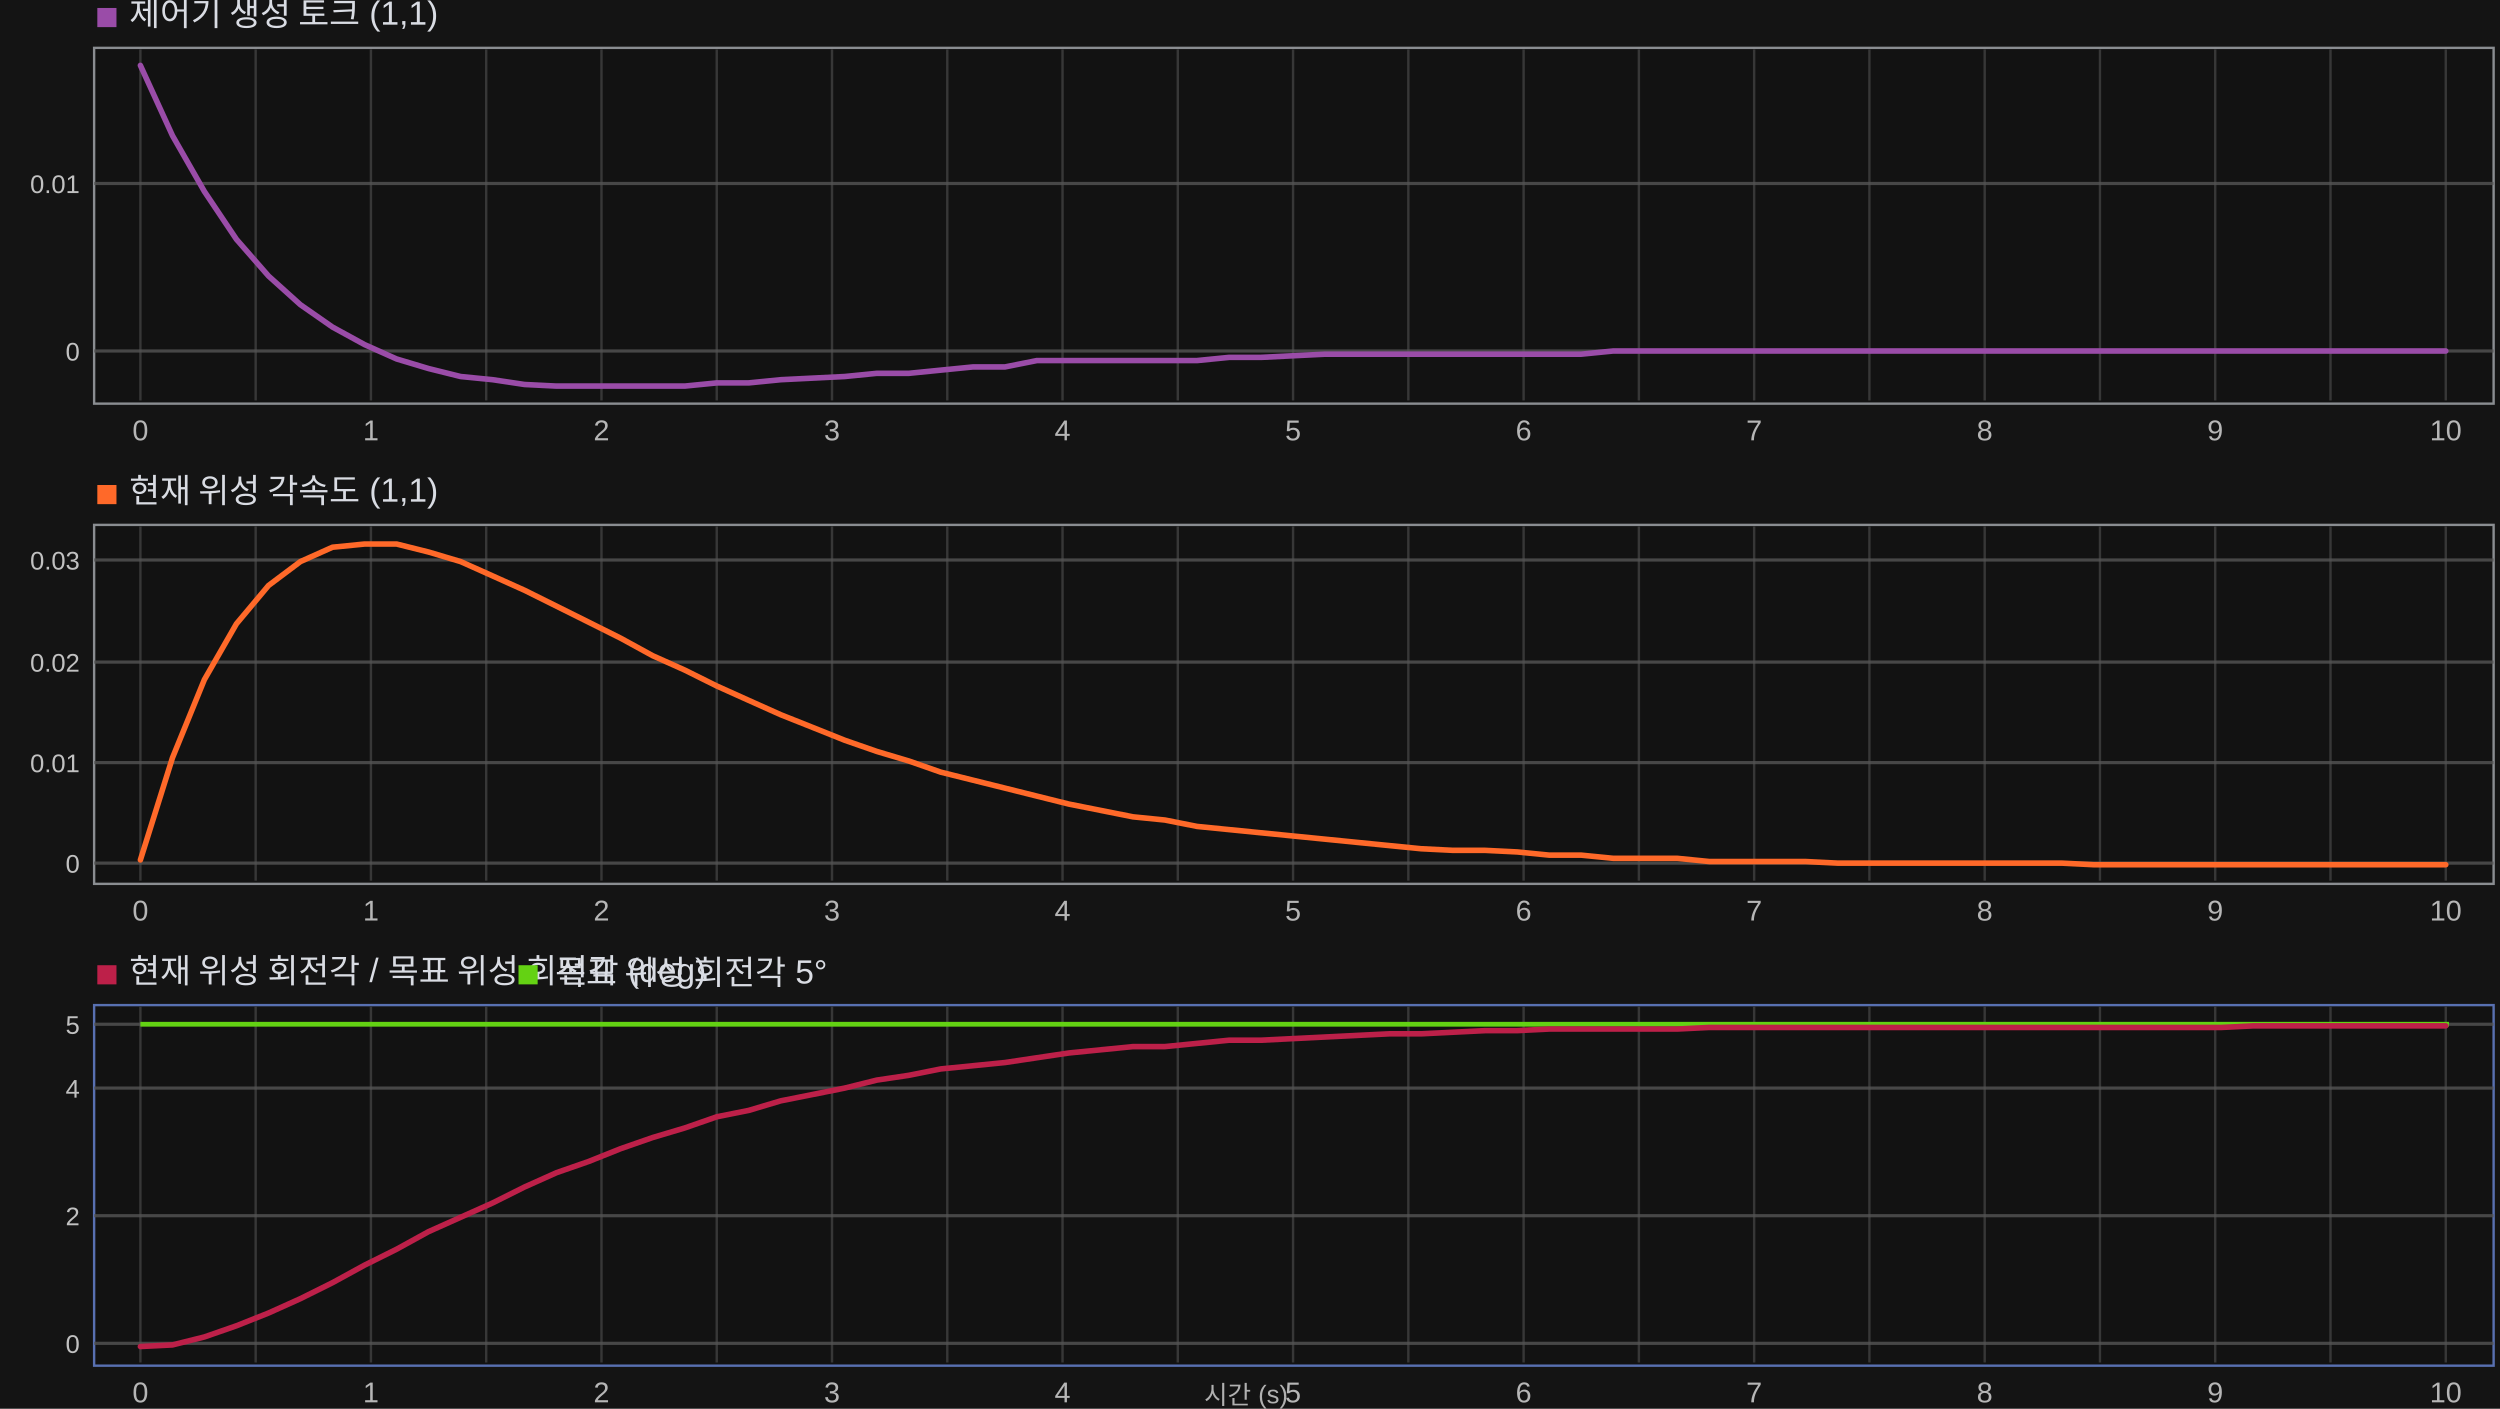
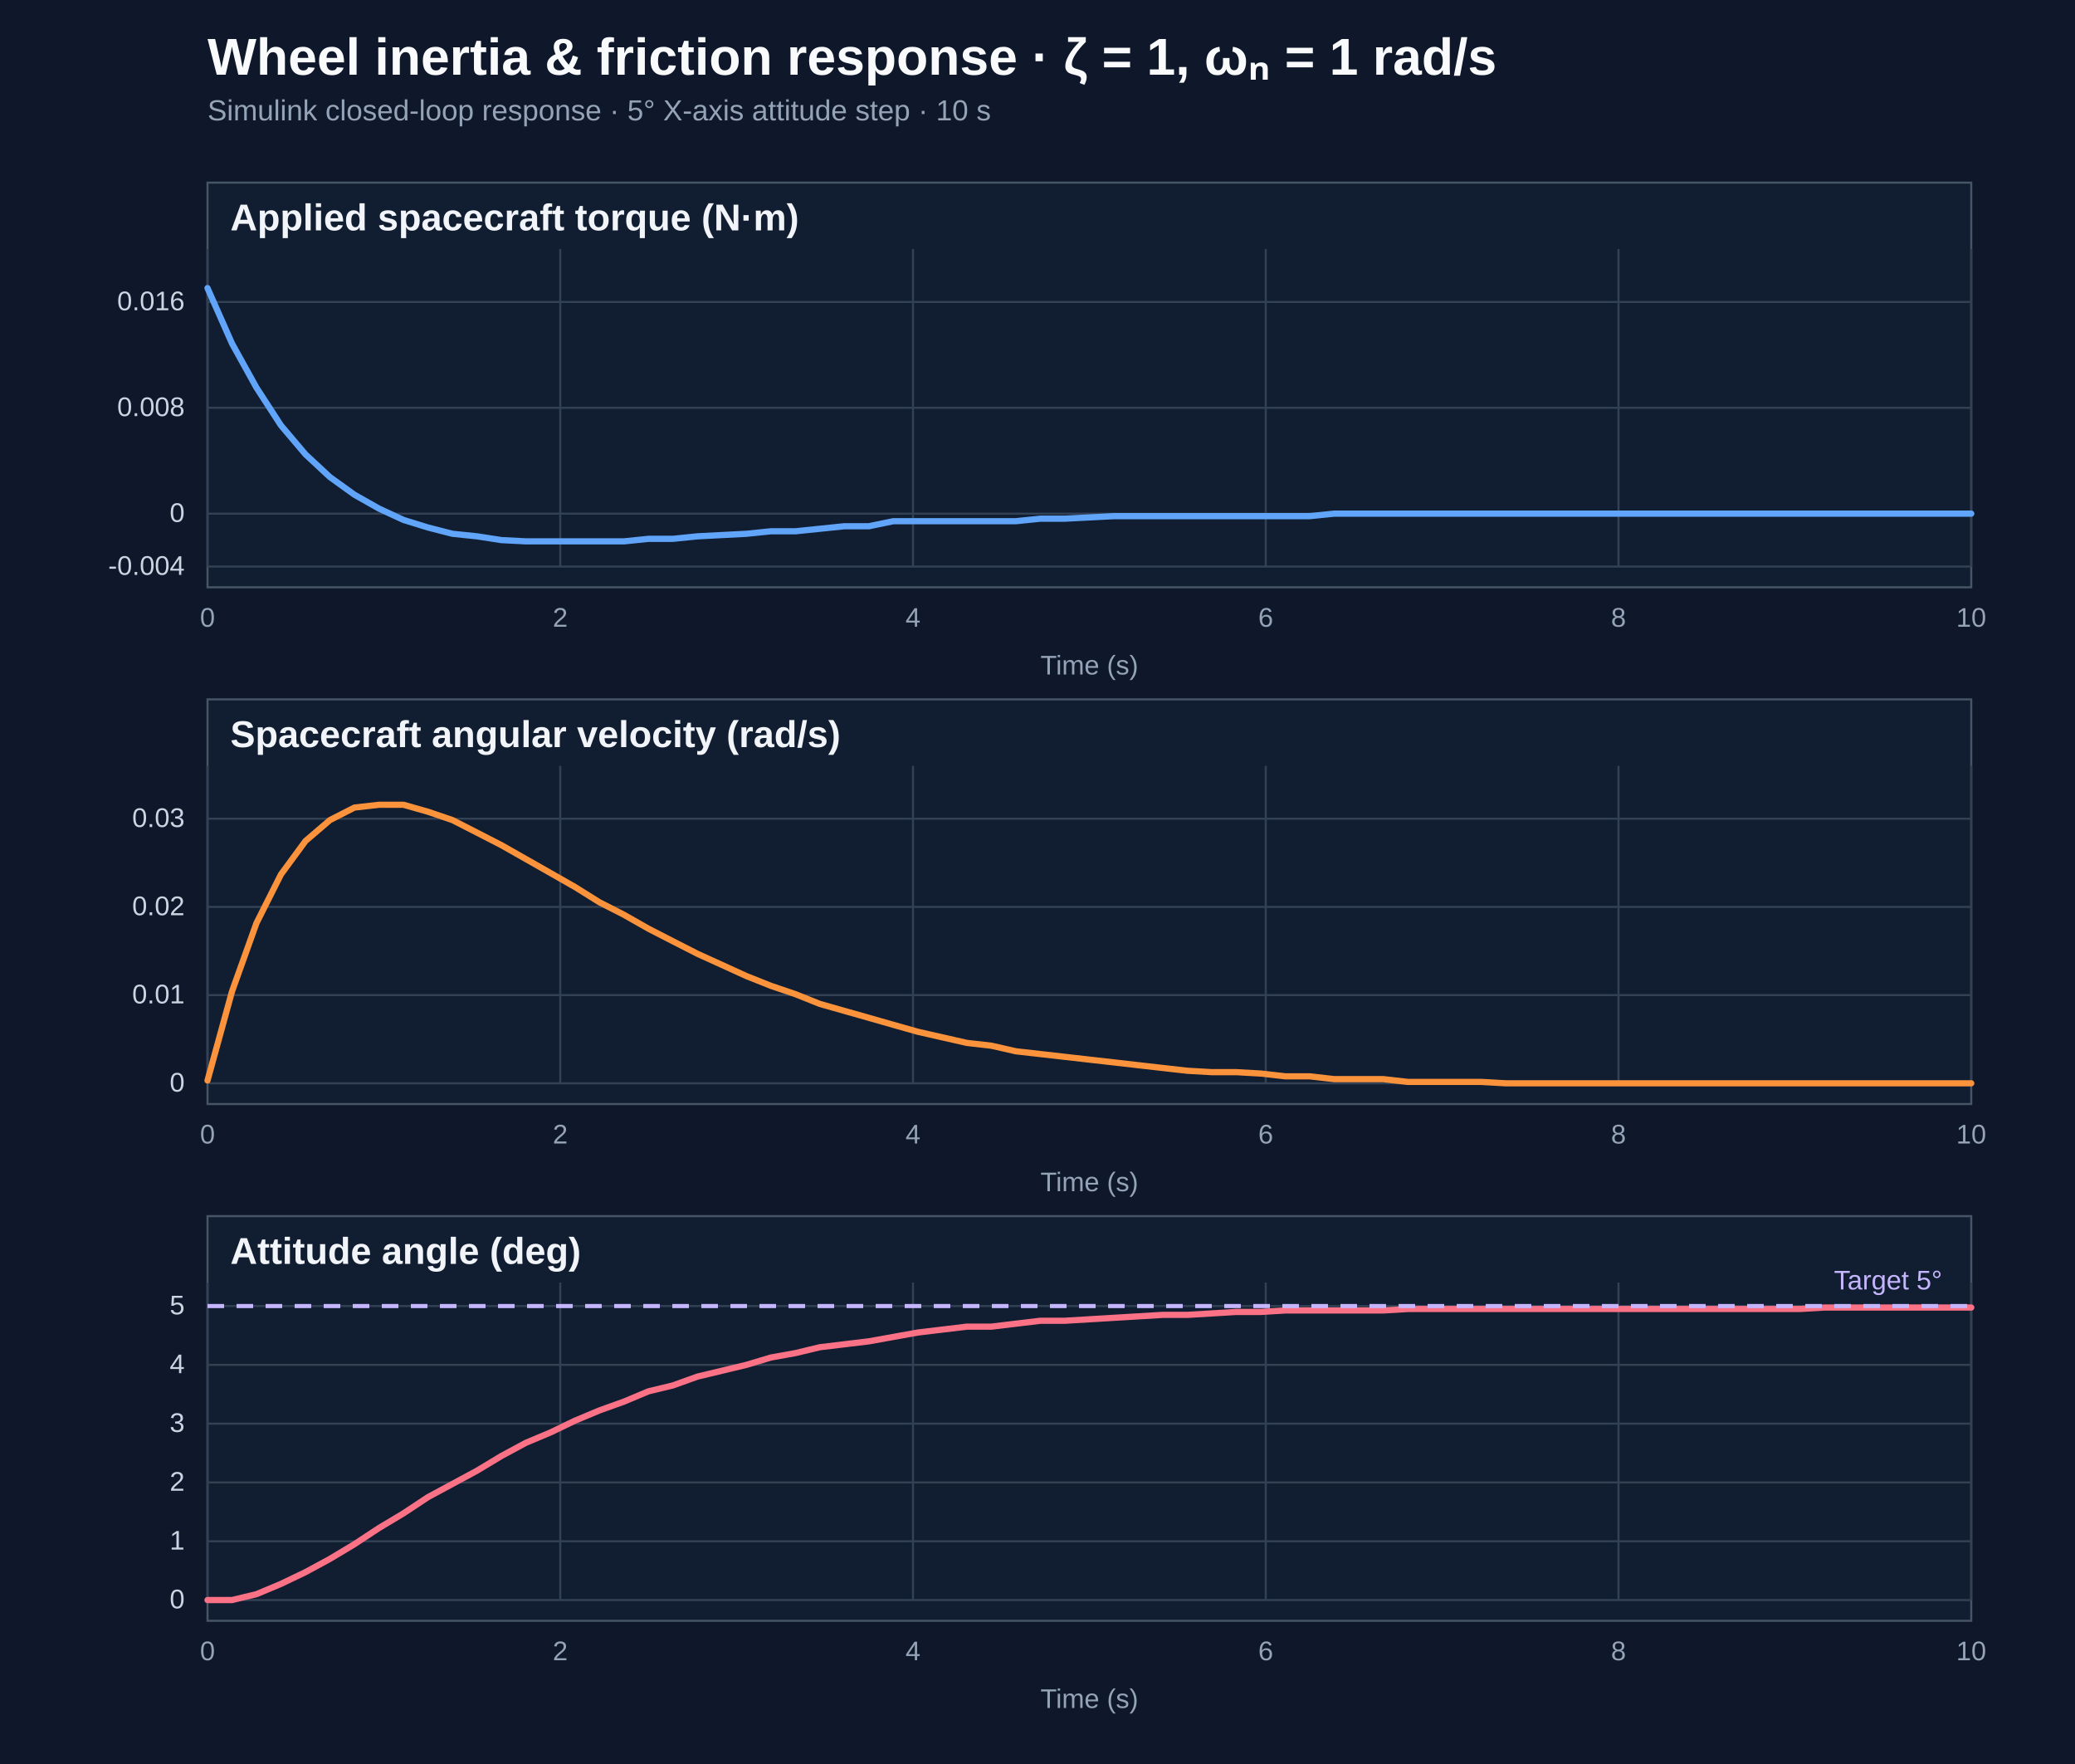
- <svg xmlns="http://www.w3.org/2000/svg" width="1567" height="883" viewBox="0 0 1567 883" role="img" aria-label="리액션휠 마찰모델 추가 후 X축 PD 자세응답: 제어 토크, 위성 각속도, 위성 회전각의 Simulink 결과 곡선을 캡처에서 재구성">
-   <rect width="1567" height="883" fill="#141414" />
-   <rect x="59" y="30" width="1504" height="223" fill="#121212" stroke="#8A8D91" stroke-width="1.5" />
-   <line x1="88" y1="31" x2="88" y2="251" stroke="#505050" stroke-width="1.5" opacity="0.6" />
-   <line x1="160.25" y1="31" x2="160.25" y2="251" stroke="#505050" stroke-width="1.5" opacity="0.6" />
-   <line x1="232.5" y1="31" x2="232.5" y2="251" stroke="#505050" stroke-width="1.5" opacity="0.6" />
-   <line x1="304.75" y1="31" x2="304.75" y2="251" stroke="#505050" stroke-width="1.5" opacity="0.6" />
-   <line x1="377" y1="31" x2="377" y2="251" stroke="#505050" stroke-width="1.5" opacity="0.6" />
-   <line x1="449.25" y1="31" x2="449.25" y2="251" stroke="#505050" stroke-width="1.5" opacity="0.6" />
-   <line x1="521.5" y1="31" x2="521.5" y2="251" stroke="#505050" stroke-width="1.5" opacity="0.6" />
-   <line x1="593.75" y1="31" x2="593.75" y2="251" stroke="#505050" stroke-width="1.5" opacity="0.6" />
-   <line x1="666" y1="31" x2="666" y2="251" stroke="#505050" stroke-width="1.5" opacity="0.6" />
-   <line x1="738.25" y1="31" x2="738.25" y2="251" stroke="#505050" stroke-width="1.5" opacity="0.6" />
-   <line x1="810.5" y1="31" x2="810.5" y2="251" stroke="#505050" stroke-width="1.5" opacity="0.6" />
-   <line x1="882.75" y1="31" x2="882.75" y2="251" stroke="#505050" stroke-width="1.5" opacity="0.6" />
-   <line x1="955" y1="31" x2="955" y2="251" stroke="#505050" stroke-width="1.5" opacity="0.6" />
-   <line x1="1027.25" y1="31" x2="1027.25" y2="251" stroke="#505050" stroke-width="1.5" opacity="0.6" />
-   <line x1="1099.5" y1="31" x2="1099.5" y2="251" stroke="#505050" stroke-width="1.5" opacity="0.6" />
-   <line x1="1171.75" y1="31" x2="1171.75" y2="251" stroke="#505050" stroke-width="1.5" opacity="0.6" />
-   <line x1="1244" y1="31" x2="1244" y2="251" stroke="#505050" stroke-width="1.5" opacity="0.6" />
-   <line x1="1316.25" y1="31" x2="1316.25" y2="251" stroke="#505050" stroke-width="1.5" opacity="0.6" />
-   <line x1="1388.5" y1="31" x2="1388.5" y2="251" stroke="#505050" stroke-width="1.5" opacity="0.6" />
-   <line x1="1460.75" y1="31" x2="1460.75" y2="251" stroke="#505050" stroke-width="1.5" opacity="0.6" />
-   <line x1="1533" y1="31" x2="1533" y2="251" stroke="#505050" stroke-width="1.5" opacity="0.6" />
-   <line x1="59" y1="115" x2="1563" y2="115" stroke="#545454" stroke-width="2" opacity="0.8" />
-   <line x1="59" y1="220" x2="1563" y2="220" stroke="#545454" stroke-width="2" opacity="0.8" />
-   <rect x="61" y="5" width="12" height="12" fill="#9A4CA8" />
-   <text x="81" y="16" font-family="Arial, 'Noto Sans KR', sans-serif" font-size="21" fill="#D9DCE3" text-anchor="start">제어기 생성 토크 (1,1)</text>
-   <text x="50" y="121" font-family="Arial, 'Noto Sans KR', sans-serif" font-size="16" fill="#C1C1C1" text-anchor="end">0.01</text>
-   <text x="50" y="226" font-family="Arial, 'Noto Sans KR', sans-serif" font-size="16" fill="#C1C1C1" text-anchor="end">0</text>
-   <polyline points="88.0,41 108.1,85 128.1,120 148.2,150 168.3,173 188.3,191 208.4,205 228.5,216 248.6,225 268.6,231 288.7,236 308.8,238 328.8,241 348.9,242 369.0,242 389.0,242 409.1,242 429.2,242 449.3,240 469.3,240 489.4,238 509.5,237 529.5,236 549.6,234 569.7,234 589.7,232 609.8,230 629.9,230 649.9,226 670.0,226 690.1,226 710.2,226 730.2,226 750.3,226 770.4,224 790.4,224 810.5,223 830.6,222 850.6,222 870.7,222 890.8,222 910.8,222 930.9,222 951.0,222 971.1,222 991.1,222 1011.2,220 1031.3,220 1051.3,220 1071.4,220 1091.5,220 1111.5,220 1131.6,220 1151.7,220 1171.8,220 1191.8,220 1211.9,220 1232.0,220 1252.0,220 1272.1,220 1292.2,220 1312.2,220 1332.3,220 1352.4,220 1372.4,220 1392.5,220 1412.6,220 1432.7,220 1452.7,220 1472.8,220 1492.9,220 1512.9,220 1533.0,220" stroke="#9A4CA8" stroke-width="3.5" fill="none" stroke-linejoin="round" stroke-linecap="round" />
-   <text x="88" y="276" font-family="Arial, 'Noto Sans KR', sans-serif" font-size="18" fill="#B6B6B6" text-anchor="middle">0</text>
-   <text x="232.5" y="276" font-family="Arial, 'Noto Sans KR', sans-serif" font-size="18" fill="#B6B6B6" text-anchor="middle">1</text>
-   <text x="377" y="276" font-family="Arial, 'Noto Sans KR', sans-serif" font-size="18" fill="#B6B6B6" text-anchor="middle">2</text>
-   <text x="521.5" y="276" font-family="Arial, 'Noto Sans KR', sans-serif" font-size="18" fill="#B6B6B6" text-anchor="middle">3</text>
-   <text x="666" y="276" font-family="Arial, 'Noto Sans KR', sans-serif" font-size="18" fill="#B6B6B6" text-anchor="middle">4</text>
-   <text x="810.5" y="276" font-family="Arial, 'Noto Sans KR', sans-serif" font-size="18" fill="#B6B6B6" text-anchor="middle">5</text>
-   <text x="955" y="276" font-family="Arial, 'Noto Sans KR', sans-serif" font-size="18" fill="#B6B6B6" text-anchor="middle">6</text>
-   <text x="1099.5" y="276" font-family="Arial, 'Noto Sans KR', sans-serif" font-size="18" fill="#B6B6B6" text-anchor="middle">7</text>
-   <text x="1244" y="276" font-family="Arial, 'Noto Sans KR', sans-serif" font-size="18" fill="#B6B6B6" text-anchor="middle">8</text>
-   <text x="1388.5" y="276" font-family="Arial, 'Noto Sans KR', sans-serif" font-size="18" fill="#B6B6B6" text-anchor="middle">9</text>
-   <text x="1533" y="276" font-family="Arial, 'Noto Sans KR', sans-serif" font-size="18" fill="#B6B6B6" text-anchor="middle">10</text>
-   <rect x="59" y="329" width="1504" height="225" fill="#121212" stroke="#8A8D91" stroke-width="1.5" />
-   <line x1="88" y1="330" x2="88" y2="552" stroke="#505050" stroke-width="1.5" opacity="0.6" />
-   <line x1="160.25" y1="330" x2="160.25" y2="552" stroke="#505050" stroke-width="1.5" opacity="0.6" />
-   <line x1="232.5" y1="330" x2="232.5" y2="552" stroke="#505050" stroke-width="1.5" opacity="0.6" />
-   <line x1="304.75" y1="330" x2="304.75" y2="552" stroke="#505050" stroke-width="1.5" opacity="0.6" />
-   <line x1="377" y1="330" x2="377" y2="552" stroke="#505050" stroke-width="1.5" opacity="0.6" />
-   <line x1="449.25" y1="330" x2="449.25" y2="552" stroke="#505050" stroke-width="1.5" opacity="0.6" />
-   <line x1="521.5" y1="330" x2="521.5" y2="552" stroke="#505050" stroke-width="1.5" opacity="0.6" />
-   <line x1="593.75" y1="330" x2="593.75" y2="552" stroke="#505050" stroke-width="1.5" opacity="0.6" />
-   <line x1="666" y1="330" x2="666" y2="552" stroke="#505050" stroke-width="1.5" opacity="0.6" />
-   <line x1="738.25" y1="330" x2="738.25" y2="552" stroke="#505050" stroke-width="1.5" opacity="0.6" />
-   <line x1="810.5" y1="330" x2="810.5" y2="552" stroke="#505050" stroke-width="1.5" opacity="0.6" />
-   <line x1="882.75" y1="330" x2="882.75" y2="552" stroke="#505050" stroke-width="1.5" opacity="0.6" />
-   <line x1="955" y1="330" x2="955" y2="552" stroke="#505050" stroke-width="1.5" opacity="0.6" />
-   <line x1="1027.25" y1="330" x2="1027.25" y2="552" stroke="#505050" stroke-width="1.5" opacity="0.6" />
-   <line x1="1099.5" y1="330" x2="1099.5" y2="552" stroke="#505050" stroke-width="1.5" opacity="0.6" />
-   <line x1="1171.75" y1="330" x2="1171.75" y2="552" stroke="#505050" stroke-width="1.5" opacity="0.6" />
-   <line x1="1244" y1="330" x2="1244" y2="552" stroke="#505050" stroke-width="1.5" opacity="0.6" />
-   <line x1="1316.25" y1="330" x2="1316.25" y2="552" stroke="#505050" stroke-width="1.5" opacity="0.6" />
-   <line x1="1388.5" y1="330" x2="1388.5" y2="552" stroke="#505050" stroke-width="1.5" opacity="0.6" />
-   <line x1="1460.75" y1="330" x2="1460.75" y2="552" stroke="#505050" stroke-width="1.5" opacity="0.6" />
-   <line x1="1533" y1="330" x2="1533" y2="552" stroke="#505050" stroke-width="1.5" opacity="0.6" />
-   <line x1="59" y1="351" x2="1563" y2="351" stroke="#545454" stroke-width="2" opacity="0.8" />
-   <line x1="59" y1="415" x2="1563" y2="415" stroke="#545454" stroke-width="2" opacity="0.8" />
-   <line x1="59" y1="478" x2="1563" y2="478" stroke="#545454" stroke-width="2" opacity="0.8" />
-   <line x1="59" y1="541" x2="1563" y2="541" stroke="#545454" stroke-width="2" opacity="0.8" />
-   <rect x="61" y="304" width="12" height="12" fill="#FF6929" />
-   <text x="81" y="315" font-family="Arial, 'Noto Sans KR', sans-serif" font-size="21" fill="#D9DCE3" text-anchor="start">현재 위성 각속도 (1,1)</text>
-   <text x="50" y="357" font-family="Arial, 'Noto Sans KR', sans-serif" font-size="16" fill="#C1C1C1" text-anchor="end">0.03</text>
-   <text x="50" y="421" font-family="Arial, 'Noto Sans KR', sans-serif" font-size="16" fill="#C1C1C1" text-anchor="end">0.02</text>
-   <text x="50" y="484" font-family="Arial, 'Noto Sans KR', sans-serif" font-size="16" fill="#C1C1C1" text-anchor="end">0.01</text>
-   <text x="50" y="547" font-family="Arial, 'Noto Sans KR', sans-serif" font-size="16" fill="#C1C1C1" text-anchor="end">0</text>
-   <polyline points="88.0,539 108.1,475 128.1,426 148.2,391 168.3,367 188.3,352 208.4,343 228.5,341 248.6,341 268.6,346 288.7,352 308.8,361 328.8,370 348.9,380 369.0,390 389.0,400 409.1,411 429.2,420 449.3,430 469.3,439 489.4,448 509.5,456 529.5,464 549.6,471 569.7,477 589.7,484 609.8,489 629.9,494 649.9,499 670.0,504 690.1,508 710.2,512 730.2,514 750.3,518 770.4,520 790.4,522 810.5,524 830.6,526 850.6,528 870.7,530 890.8,532 910.8,533 930.9,533 951.0,534 971.1,536 991.1,536 1011.2,538 1031.3,538 1051.3,538 1071.4,540 1091.5,540 1111.5,540 1131.6,540 1151.7,541 1171.8,541 1191.8,541 1211.9,541 1232.0,541 1252.0,541 1272.1,541 1292.2,541 1312.2,542 1332.3,542 1352.4,542 1372.4,542 1392.5,542 1412.6,542 1432.7,542 1452.7,542 1472.8,542 1492.9,542 1512.9,542 1533.0,542" stroke="#FF6929" stroke-width="3.5" fill="none" stroke-linejoin="round" stroke-linecap="round" />
-   <text x="88" y="577" font-family="Arial, 'Noto Sans KR', sans-serif" font-size="18" fill="#B6B6B6" text-anchor="middle">0</text>
-   <text x="232.5" y="577" font-family="Arial, 'Noto Sans KR', sans-serif" font-size="18" fill="#B6B6B6" text-anchor="middle">1</text>
-   <text x="377" y="577" font-family="Arial, 'Noto Sans KR', sans-serif" font-size="18" fill="#B6B6B6" text-anchor="middle">2</text>
-   <text x="521.5" y="577" font-family="Arial, 'Noto Sans KR', sans-serif" font-size="18" fill="#B6B6B6" text-anchor="middle">3</text>
-   <text x="666" y="577" font-family="Arial, 'Noto Sans KR', sans-serif" font-size="18" fill="#B6B6B6" text-anchor="middle">4</text>
-   <text x="810.5" y="577" font-family="Arial, 'Noto Sans KR', sans-serif" font-size="18" fill="#B6B6B6" text-anchor="middle">5</text>
-   <text x="955" y="577" font-family="Arial, 'Noto Sans KR', sans-serif" font-size="18" fill="#B6B6B6" text-anchor="middle">6</text>
-   <text x="1099.5" y="577" font-family="Arial, 'Noto Sans KR', sans-serif" font-size="18" fill="#B6B6B6" text-anchor="middle">7</text>
-   <text x="1244" y="577" font-family="Arial, 'Noto Sans KR', sans-serif" font-size="18" fill="#B6B6B6" text-anchor="middle">8</text>
-   <text x="1388.5" y="577" font-family="Arial, 'Noto Sans KR', sans-serif" font-size="18" fill="#B6B6B6" text-anchor="middle">9</text>
-   <text x="1533" y="577" font-family="Arial, 'Noto Sans KR', sans-serif" font-size="18" fill="#B6B6B6" text-anchor="middle">10</text>
-   <rect x="59" y="630" width="1504" height="226" fill="#121212" stroke="#5870B1" stroke-width="1.5" />
-   <line x1="88" y1="631" x2="88" y2="854" stroke="#505050" stroke-width="1.5" opacity="0.6" />
-   <line x1="160.25" y1="631" x2="160.25" y2="854" stroke="#505050" stroke-width="1.5" opacity="0.6" />
-   <line x1="232.5" y1="631" x2="232.5" y2="854" stroke="#505050" stroke-width="1.5" opacity="0.6" />
-   <line x1="304.75" y1="631" x2="304.75" y2="854" stroke="#505050" stroke-width="1.5" opacity="0.6" />
-   <line x1="377" y1="631" x2="377" y2="854" stroke="#505050" stroke-width="1.5" opacity="0.6" />
-   <line x1="449.25" y1="631" x2="449.25" y2="854" stroke="#505050" stroke-width="1.5" opacity="0.6" />
-   <line x1="521.5" y1="631" x2="521.5" y2="854" stroke="#505050" stroke-width="1.5" opacity="0.6" />
-   <line x1="593.75" y1="631" x2="593.75" y2="854" stroke="#505050" stroke-width="1.5" opacity="0.6" />
-   <line x1="666" y1="631" x2="666" y2="854" stroke="#505050" stroke-width="1.5" opacity="0.6" />
-   <line x1="738.25" y1="631" x2="738.25" y2="854" stroke="#505050" stroke-width="1.5" opacity="0.6" />
-   <line x1="810.5" y1="631" x2="810.5" y2="854" stroke="#505050" stroke-width="1.5" opacity="0.6" />
-   <line x1="882.75" y1="631" x2="882.75" y2="854" stroke="#505050" stroke-width="1.5" opacity="0.6" />
-   <line x1="955" y1="631" x2="955" y2="854" stroke="#505050" stroke-width="1.5" opacity="0.6" />
-   <line x1="1027.25" y1="631" x2="1027.25" y2="854" stroke="#505050" stroke-width="1.5" opacity="0.6" />
-   <line x1="1099.5" y1="631" x2="1099.5" y2="854" stroke="#505050" stroke-width="1.5" opacity="0.6" />
-   <line x1="1171.75" y1="631" x2="1171.75" y2="854" stroke="#505050" stroke-width="1.5" opacity="0.6" />
-   <line x1="1244" y1="631" x2="1244" y2="854" stroke="#505050" stroke-width="1.5" opacity="0.6" />
-   <line x1="1316.25" y1="631" x2="1316.25" y2="854" stroke="#505050" stroke-width="1.5" opacity="0.6" />
-   <line x1="1388.5" y1="631" x2="1388.5" y2="854" stroke="#505050" stroke-width="1.5" opacity="0.6" />
-   <line x1="1460.75" y1="631" x2="1460.75" y2="854" stroke="#505050" stroke-width="1.5" opacity="0.6" />
-   <line x1="1533" y1="631" x2="1533" y2="854" stroke="#505050" stroke-width="1.5" opacity="0.6" />
-   <line x1="59" y1="642" x2="1563" y2="642" stroke="#545454" stroke-width="2" opacity="0.8" />
-   <line x1="59" y1="682" x2="1563" y2="682" stroke="#545454" stroke-width="2" opacity="0.8" />
-   <line x1="59" y1="762" x2="1563" y2="762" stroke="#545454" stroke-width="2" opacity="0.8" />
-   <line x1="59" y1="842" x2="1563" y2="842" stroke="#545454" stroke-width="2" opacity="0.8" />
-   <rect x="61" y="605" width="12" height="12" fill="#BD2049" />
-   <text x="81" y="616" font-family="Arial, 'Noto Sans KR', sans-serif" font-size="21" fill="#D9DCE3" text-anchor="start">현재 위성 회전각 / 목표 위성 회전각 (deg)</text>
-   <text x="50" y="648" font-family="Arial, 'Noto Sans KR', sans-serif" font-size="16" fill="#C1C1C1" text-anchor="end">5</text>
-   <text x="50" y="688" font-family="Arial, 'Noto Sans KR', sans-serif" font-size="16" fill="#C1C1C1" text-anchor="end">4</text>
-   <text x="50" y="768" font-family="Arial, 'Noto Sans KR', sans-serif" font-size="16" fill="#C1C1C1" text-anchor="end">2</text>
-   <text x="50" y="848" font-family="Arial, 'Noto Sans KR', sans-serif" font-size="16" fill="#C1C1C1" text-anchor="end">0</text>
-   <rect x="325" y="605" width="12" height="12" fill="#64D213" />
-   <text x="348" y="617" font-family="Arial, 'Noto Sans KR', sans-serif" font-size="21" fill="#D9DCE3" text-anchor="start">목표 위성 회전각 5°</text>
-   <line x1="88" y1="642" x2="1535" y2="642" stroke="#63D213" stroke-width="3" />
-   <polyline points="88.0,844 108.1,843 128.1,838 148.2,831 168.3,823 188.3,814 208.4,804 228.5,793 248.6,783 268.6,772 288.7,763 308.8,754 328.8,744 348.9,735 369.0,728 389.0,720 409.1,713 429.2,707 449.3,700 469.3,696 489.4,690 509.5,686 529.5,682 549.6,677 569.7,674 589.7,670 609.8,668 629.9,666 649.9,663 670.0,660 690.1,658 710.2,656 730.2,656 750.3,654 770.4,652 790.4,652 810.5,651 830.6,650 850.6,649 870.7,648 890.8,648 910.8,647 930.9,646 951.0,646 971.1,645 991.1,645 1011.2,645 1031.3,645 1051.3,645 1071.4,644 1091.5,644 1111.5,644 1131.6,644 1151.7,644 1171.8,644 1191.8,644 1211.9,644 1232.0,644 1252.0,644 1272.1,644 1292.2,644 1312.2,644 1332.3,644 1352.4,644 1372.4,644 1392.5,644 1412.6,643 1432.7,643 1452.7,643 1472.8,643 1492.9,643 1512.9,643 1533.0,643" stroke="#BD2049" stroke-width="3.5" fill="none" stroke-linejoin="round" stroke-linecap="round" />
-   <text x="88" y="879" font-family="Arial, 'Noto Sans KR', sans-serif" font-size="18" fill="#B6B6B6" text-anchor="middle">0</text>
-   <text x="232.5" y="879" font-family="Arial, 'Noto Sans KR', sans-serif" font-size="18" fill="#B6B6B6" text-anchor="middle">1</text>
-   <text x="377" y="879" font-family="Arial, 'Noto Sans KR', sans-serif" font-size="18" fill="#B6B6B6" text-anchor="middle">2</text>
-   <text x="521.5" y="879" font-family="Arial, 'Noto Sans KR', sans-serif" font-size="18" fill="#B6B6B6" text-anchor="middle">3</text>
-   <text x="666" y="879" font-family="Arial, 'Noto Sans KR', sans-serif" font-size="18" fill="#B6B6B6" text-anchor="middle">4</text>
-   <text x="810.5" y="879" font-family="Arial, 'Noto Sans KR', sans-serif" font-size="18" fill="#B6B6B6" text-anchor="middle">5</text>
-   <text x="955" y="879" font-family="Arial, 'Noto Sans KR', sans-serif" font-size="18" fill="#B6B6B6" text-anchor="middle">6</text>
-   <text x="1099.5" y="879" font-family="Arial, 'Noto Sans KR', sans-serif" font-size="18" fill="#B6B6B6" text-anchor="middle">7</text>
-   <text x="1244" y="879" font-family="Arial, 'Noto Sans KR', sans-serif" font-size="18" fill="#B6B6B6" text-anchor="middle">8</text>
-   <text x="1388.5" y="879" font-family="Arial, 'Noto Sans KR', sans-serif" font-size="18" fill="#B6B6B6" text-anchor="middle">9</text>
-   <text x="1533" y="879" font-family="Arial, 'Noto Sans KR', sans-serif" font-size="18" fill="#B6B6B6" text-anchor="middle">10</text>
-   <text x="781" y="880" font-family="Arial, 'Noto Sans KR', sans-serif" font-size="16" fill="#B0B0B0" text-anchor="middle">시간 (s)</text>
+ <svg xmlns="http://www.w3.org/2000/svg" viewBox="0 0 1000 850" role="img" aria-label="Reaction wheel inertia and friction model attitude response for 5 degree X-axis step">
+   <rect width="1000" height="850" fill="#0f172a" />
+   <text x="100" y="36" fill="#f8fafc" font-family="Arial,Helvetica,sans-serif" font-size="25" font-weight="bold">Wheel inertia &amp; friction response · ζ = 1, ωₙ = 1 rad/s</text>
+   <text x="100" y="58" fill="#94a3b8" font-family="Arial,Helvetica,sans-serif" font-size="14">Simulink closed-loop response · 5° X-axis attitude step · 10 s</text>
+   <rect x="100" y="88" width="850" height="195" fill="#111d30" stroke="#475569" />
+   <text x="111" y="111" fill="#f1f5f9" font-family="Arial,Helvetica,sans-serif" font-size="18" font-weight="bold">Applied spacecraft torque (N·m)</text>
+   <line x1="100" y1="120" x2="100" y2="273" stroke="#334155" stroke-width="1" />
+   <text x="100" y="302" text-anchor="middle" fill="#94a3b8" font-family="Arial,Helvetica,sans-serif" font-size="13">0</text>
+   <line x1="270" y1="120" x2="270" y2="273" stroke="#334155" stroke-width="1" />
+   <text x="270" y="302" text-anchor="middle" fill="#94a3b8" font-family="Arial,Helvetica,sans-serif" font-size="13">2</text>
+   <line x1="440" y1="120" x2="440" y2="273" stroke="#334155" stroke-width="1" />
+   <text x="440" y="302" text-anchor="middle" fill="#94a3b8" font-family="Arial,Helvetica,sans-serif" font-size="13">4</text>
+   <line x1="610" y1="120" x2="610" y2="273" stroke="#334155" stroke-width="1" />
+   <text x="610" y="302" text-anchor="middle" fill="#94a3b8" font-family="Arial,Helvetica,sans-serif" font-size="13">6</text>
+   <line x1="780" y1="120" x2="780" y2="273" stroke="#334155" stroke-width="1" />
+   <text x="780" y="302" text-anchor="middle" fill="#94a3b8" font-family="Arial,Helvetica,sans-serif" font-size="13">8</text>
+   <line x1="950" y1="120" x2="950" y2="273" stroke="#334155" stroke-width="1" />
+   <text x="950" y="302" text-anchor="middle" fill="#94a3b8" font-family="Arial,Helvetica,sans-serif" font-size="13">10</text>
+   <line x1="100" y1="273" x2="950" y2="273" stroke="#334155" />
+   <text x="89" y="277" text-anchor="end" fill="#cbd5e1" font-family="Arial,Helvetica,sans-serif" font-size="13">-0.004</text>
+   <line x1="100" y1="247.5" x2="950" y2="247.5" stroke="#334155" />
+   <text x="89" y="251.5" text-anchor="end" fill="#cbd5e1" font-family="Arial,Helvetica,sans-serif" font-size="13">0</text>
+   <line x1="100" y1="196.5" x2="950" y2="196.5" stroke="#334155" />
+   <text x="89" y="200.5" text-anchor="end" fill="#cbd5e1" font-family="Arial,Helvetica,sans-serif" font-size="13">0.008</text>
+   <line x1="100" y1="145.5" x2="950" y2="145.5" stroke="#334155" />
+   <text x="89" y="149.5" text-anchor="end" fill="#cbd5e1" font-family="Arial,Helvetica,sans-serif" font-size="13">0.016</text>
+   <polyline points="100,138.82 111.82,165.54 123.59,186.79 135.41,205 147.24,218.96 159,229.89 170.82,238.39 182.65,245.07 194.47,250.54 206.24,254.18 218.06,257.21 229.88,258.43 241.65,260.25 253.47,260.86 265.29,260.86 277.06,260.86 288.88,260.86 300.71,260.86 312.53,259.64 324.29,259.64 336.12,258.43 347.94,257.82 359.71,257.21 371.53,256 383.35,256 395.12,254.79 406.94,253.57 418.76,253.57 430.53,251.14 442.35,251.14 454.18,251.14 466,251.14 477.76,251.14 489.59,251.14 501.41,249.93 513.18,249.93 525,249.32 536.82,248.71 548.59,248.71 560.41,248.71 572.24,248.71 584,248.71 595.82,248.71 607.65,248.71 619.47,248.71 631.24,248.71 643.06,247.5 654.88,247.5 666.65,247.5 678.47,247.5 690.29,247.5 702.06,247.5 713.88,247.5 725.71,247.5 737.53,247.5 749.29,247.5 761.12,247.5 772.94,247.5 784.71,247.5 796.53,247.5 808.35,247.5 820.12,247.5 831.94,247.5 843.76,247.5 855.53,247.5 867.35,247.5 879.18,247.5 891,247.5 902.76,247.5 914.59,247.5 926.41,247.5 938.18,247.5 950,247.5" fill="none" stroke="#60a5fa" stroke-width="3" stroke-linejoin="round" stroke-linecap="round" />
+   <text x="525" y="325" text-anchor="middle" fill="#94a3b8" font-family="Arial,Helvetica,sans-serif" font-size="13">Time (s)</text>
+   <rect x="100" y="337" width="850" height="195" fill="#111d30" stroke="#475569" />
+   <text x="111" y="360" fill="#f1f5f9" font-family="Arial,Helvetica,sans-serif" font-size="18" font-weight="bold">Spacecraft angular velocity (rad/s)</text>
+   <line x1="100" y1="369" x2="100" y2="522" stroke="#334155" stroke-width="1" />
+   <text x="100" y="551" text-anchor="middle" fill="#94a3b8" font-family="Arial,Helvetica,sans-serif" font-size="13">0</text>
+   <line x1="270" y1="369" x2="270" y2="522" stroke="#334155" stroke-width="1" />
+   <text x="270" y="551" text-anchor="middle" fill="#94a3b8" font-family="Arial,Helvetica,sans-serif" font-size="13">2</text>
+   <line x1="440" y1="369" x2="440" y2="522" stroke="#334155" stroke-width="1" />
+   <text x="440" y="551" text-anchor="middle" fill="#94a3b8" font-family="Arial,Helvetica,sans-serif" font-size="13">4</text>
+   <line x1="610" y1="369" x2="610" y2="522" stroke="#334155" stroke-width="1" />
+   <text x="610" y="551" text-anchor="middle" fill="#94a3b8" font-family="Arial,Helvetica,sans-serif" font-size="13">6</text>
+   <line x1="780" y1="369" x2="780" y2="522" stroke="#334155" stroke-width="1" />
+   <text x="780" y="551" text-anchor="middle" fill="#94a3b8" font-family="Arial,Helvetica,sans-serif" font-size="13">8</text>
+   <line x1="950" y1="369" x2="950" y2="522" stroke="#334155" stroke-width="1" />
+   <text x="950" y="551" text-anchor="middle" fill="#94a3b8" font-family="Arial,Helvetica,sans-serif" font-size="13">10</text>
+   <line x1="100" y1="522" x2="950" y2="522" stroke="#334155" />
+   <text x="89" y="526" text-anchor="end" fill="#cbd5e1" font-family="Arial,Helvetica,sans-serif" font-size="13">0</text>
+   <line x1="100" y1="479.5" x2="950" y2="479.5" stroke="#334155" />
+   <text x="89" y="483.5" text-anchor="end" fill="#cbd5e1" font-family="Arial,Helvetica,sans-serif" font-size="13">0.01</text>
+   <line x1="100" y1="437" x2="950" y2="437" stroke="#334155" />
+   <text x="89" y="441" text-anchor="end" fill="#cbd5e1" font-family="Arial,Helvetica,sans-serif" font-size="13">0.02</text>
+   <line x1="100" y1="394.5" x2="950" y2="394.5" stroke="#334155" />
+   <text x="89" y="398.5" text-anchor="end" fill="#cbd5e1" font-family="Arial,Helvetica,sans-serif" font-size="13">0.03</text>
+   <polyline points="100,520.66 111.82,477.71 123.59,444.83 135.41,421.34 147.24,405.24 159,395.17 170.82,389.13 182.65,387.79 194.47,387.79 206.24,391.14 218.06,395.17 229.88,401.21 241.65,407.25 253.47,413.96 265.29,420.67 277.06,427.38 288.88,434.76 300.71,440.8 312.53,447.51 324.29,453.55 336.12,459.59 347.94,464.96 359.71,470.33 371.53,475.03 383.35,479.05 395.12,483.75 406.94,487.11 418.76,490.46 430.53,493.82 442.35,497.17 454.18,499.86 466,502.54 477.76,503.88 489.59,506.57 501.41,507.91 513.18,509.25 525,510.59 536.82,511.93 548.59,513.28 560.41,514.62 572.24,515.96 584,516.63 595.82,516.63 607.65,517.3 619.47,518.64 631.24,518.64 643.06,519.99 654.88,519.99 666.65,519.99 678.47,521.33 690.29,521.33 702.06,521.33 713.88,521.33 725.71,522 737.53,522 749.29,522 761.12,522 772.94,522 784.71,522 796.53,522 808.35,522 820.12,522 831.94,522 843.76,522 855.53,522 867.35,522 879.18,522 891,522 902.76,522 914.59,522 926.41,522 938.18,522 950,522" fill="none" stroke="#fb923c" stroke-width="3" stroke-linejoin="round" stroke-linecap="round" />
+   <text x="525" y="574" text-anchor="middle" fill="#94a3b8" font-family="Arial,Helvetica,sans-serif" font-size="13">Time (s)</text>
+   <rect x="100" y="586" width="850" height="195" fill="#111d30" stroke="#475569" />
+   <text x="111" y="609" fill="#f1f5f9" font-family="Arial,Helvetica,sans-serif" font-size="18" font-weight="bold">Attitude angle (deg)</text>
+   <line x1="100" y1="618" x2="100" y2="771" stroke="#334155" stroke-width="1" />
+   <text x="100" y="800" text-anchor="middle" fill="#94a3b8" font-family="Arial,Helvetica,sans-serif" font-size="13">0</text>
+   <line x1="270" y1="618" x2="270" y2="771" stroke="#334155" stroke-width="1" />
+   <text x="270" y="800" text-anchor="middle" fill="#94a3b8" font-family="Arial,Helvetica,sans-serif" font-size="13">2</text>
+   <line x1="440" y1="618" x2="440" y2="771" stroke="#334155" stroke-width="1" />
+   <text x="440" y="800" text-anchor="middle" fill="#94a3b8" font-family="Arial,Helvetica,sans-serif" font-size="13">4</text>
+   <line x1="610" y1="618" x2="610" y2="771" stroke="#334155" stroke-width="1" />
+   <text x="610" y="800" text-anchor="middle" fill="#94a3b8" font-family="Arial,Helvetica,sans-serif" font-size="13">6</text>
+   <line x1="780" y1="618" x2="780" y2="771" stroke="#334155" stroke-width="1" />
+   <text x="780" y="800" text-anchor="middle" fill="#94a3b8" font-family="Arial,Helvetica,sans-serif" font-size="13">8</text>
+   <line x1="950" y1="618" x2="950" y2="771" stroke="#334155" stroke-width="1" />
+   <text x="950" y="800" text-anchor="middle" fill="#94a3b8" font-family="Arial,Helvetica,sans-serif" font-size="13">10</text>
+   <line x1="100" y1="771" x2="950" y2="771" stroke="#334155" />
+   <text x="89" y="775" text-anchor="end" fill="#cbd5e1" font-family="Arial,Helvetica,sans-serif" font-size="13">0</text>
+   <line x1="100" y1="742.67" x2="950" y2="742.67" stroke="#334155" />
+   <text x="89" y="746.67" text-anchor="end" fill="#cbd5e1" font-family="Arial,Helvetica,sans-serif" font-size="13">1</text>
+   <line x1="100" y1="714.33" x2="950" y2="714.33" stroke="#334155" />
+   <text x="89" y="718.33" text-anchor="end" fill="#cbd5e1" font-family="Arial,Helvetica,sans-serif" font-size="13">2</text>
+   <line x1="100" y1="686" x2="950" y2="686" stroke="#334155" />
+   <text x="89" y="690" text-anchor="end" fill="#cbd5e1" font-family="Arial,Helvetica,sans-serif" font-size="13">3</text>
+   <line x1="100" y1="657.67" x2="950" y2="657.67" stroke="#334155" />
+   <text x="89" y="661.67" text-anchor="end" fill="#cbd5e1" font-family="Arial,Helvetica,sans-serif" font-size="13">4</text>
+   <line x1="100" y1="629.33" x2="950" y2="629.33" stroke="#334155" />
+   <text x="89" y="633.33" text-anchor="end" fill="#cbd5e1" font-family="Arial,Helvetica,sans-serif" font-size="13">5</text>
+   <polyline points="100,771 111.82,771 123.59,768.17 135.41,763.21 147.24,757.54 159,751.17 170.82,744.08 182.65,736.29 194.47,729.21 206.24,721.42 218.06,715.04 229.88,708.67 241.65,701.58 253.47,695.21 265.29,690.25 277.06,684.58 288.88,679.63 300.71,675.38 312.53,670.42 324.29,667.58 336.12,663.33 347.94,660.5 359.71,657.67 371.53,654.13 383.35,652 395.12,649.17 406.94,647.75 418.76,646.33 430.53,644.21 442.35,642.08 454.18,640.67 466,639.25 477.76,639.25 489.59,637.83 501.41,636.42 513.18,636.42 525,635.71 536.82,635 548.59,634.29 560.41,633.58 572.24,633.58 584,632.88 595.82,632.17 607.65,632.17 619.47,631.46 631.24,631.46 643.06,631.46 654.88,631.46 666.65,631.46 678.47,630.75 690.29,630.75 702.06,630.75 713.88,630.75 725.71,630.75 737.53,630.75 749.29,630.75 761.12,630.75 772.94,630.75 784.71,630.75 796.53,630.75 808.35,630.75 820.12,630.75 831.94,630.75 843.76,630.75 855.53,630.75 867.35,630.75 879.18,630.04 891,630.04 902.76,630.04 914.59,630.04 926.41,630.04 938.18,630.04 950,630.04" fill="none" stroke="#fb7185" stroke-width="3" stroke-linejoin="round" stroke-linecap="round" />
+   <line x1="100" y1="629.33" x2="950" y2="629.33" stroke="#c4b5fd" stroke-width="2" stroke-dasharray="8 6" />
+   <text x="936" y="621.33" text-anchor="end" fill="#c4b5fd" font-family="Arial,Helvetica,sans-serif" font-size="13">Target 5°</text>
+   <text x="525" y="823" text-anchor="middle" fill="#94a3b8" font-family="Arial,Helvetica,sans-serif" font-size="13">Time (s)</text>
</svg>
